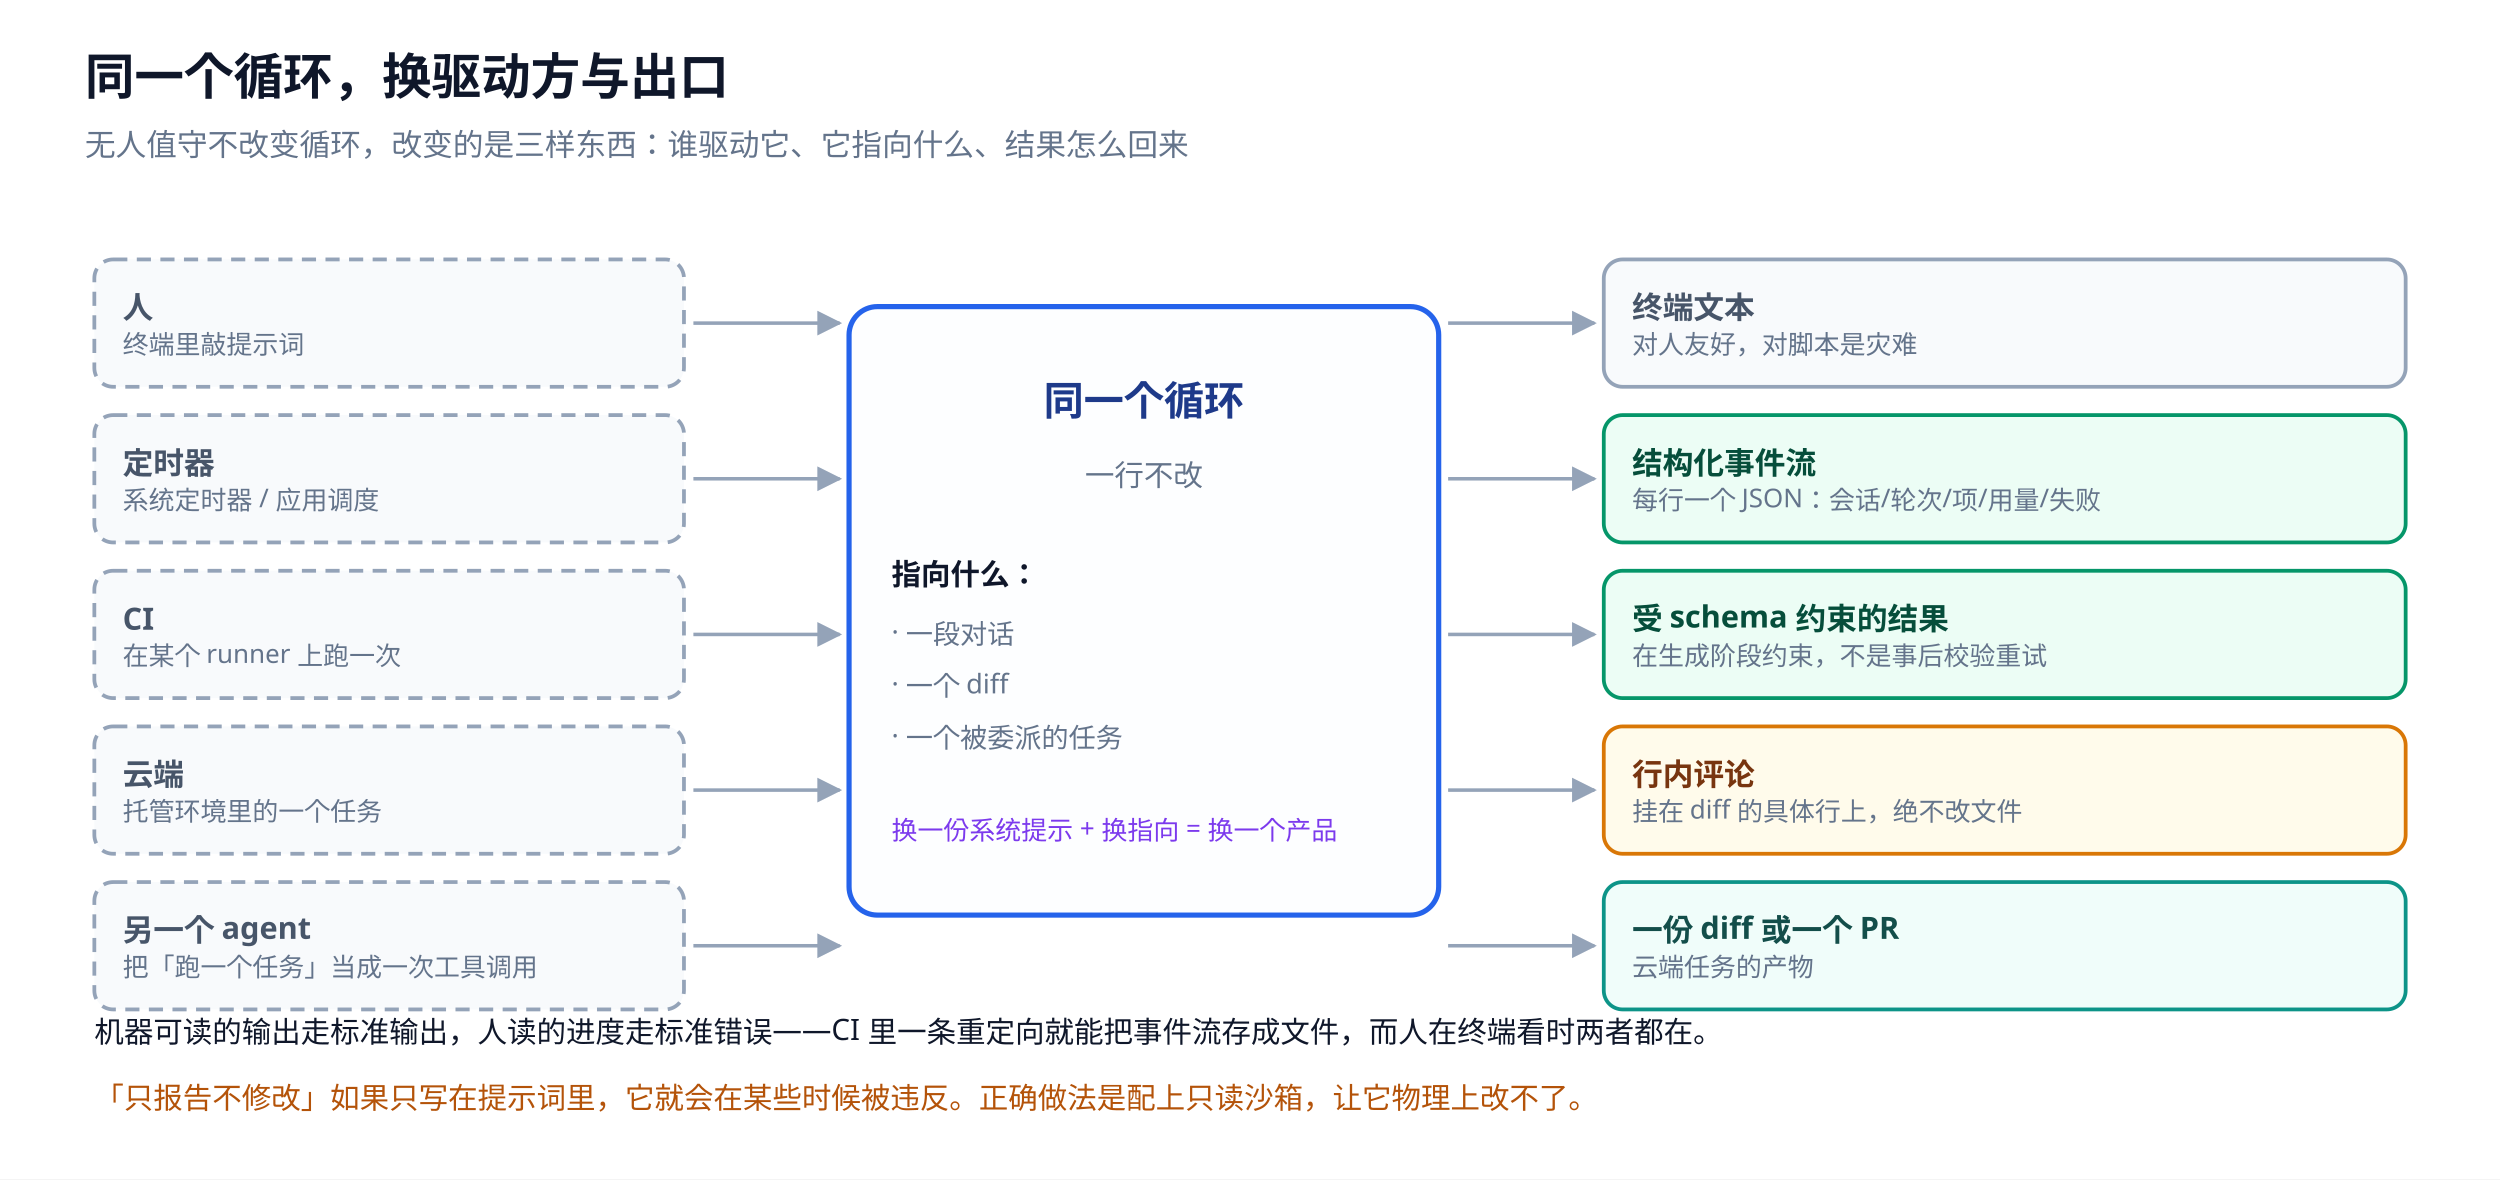
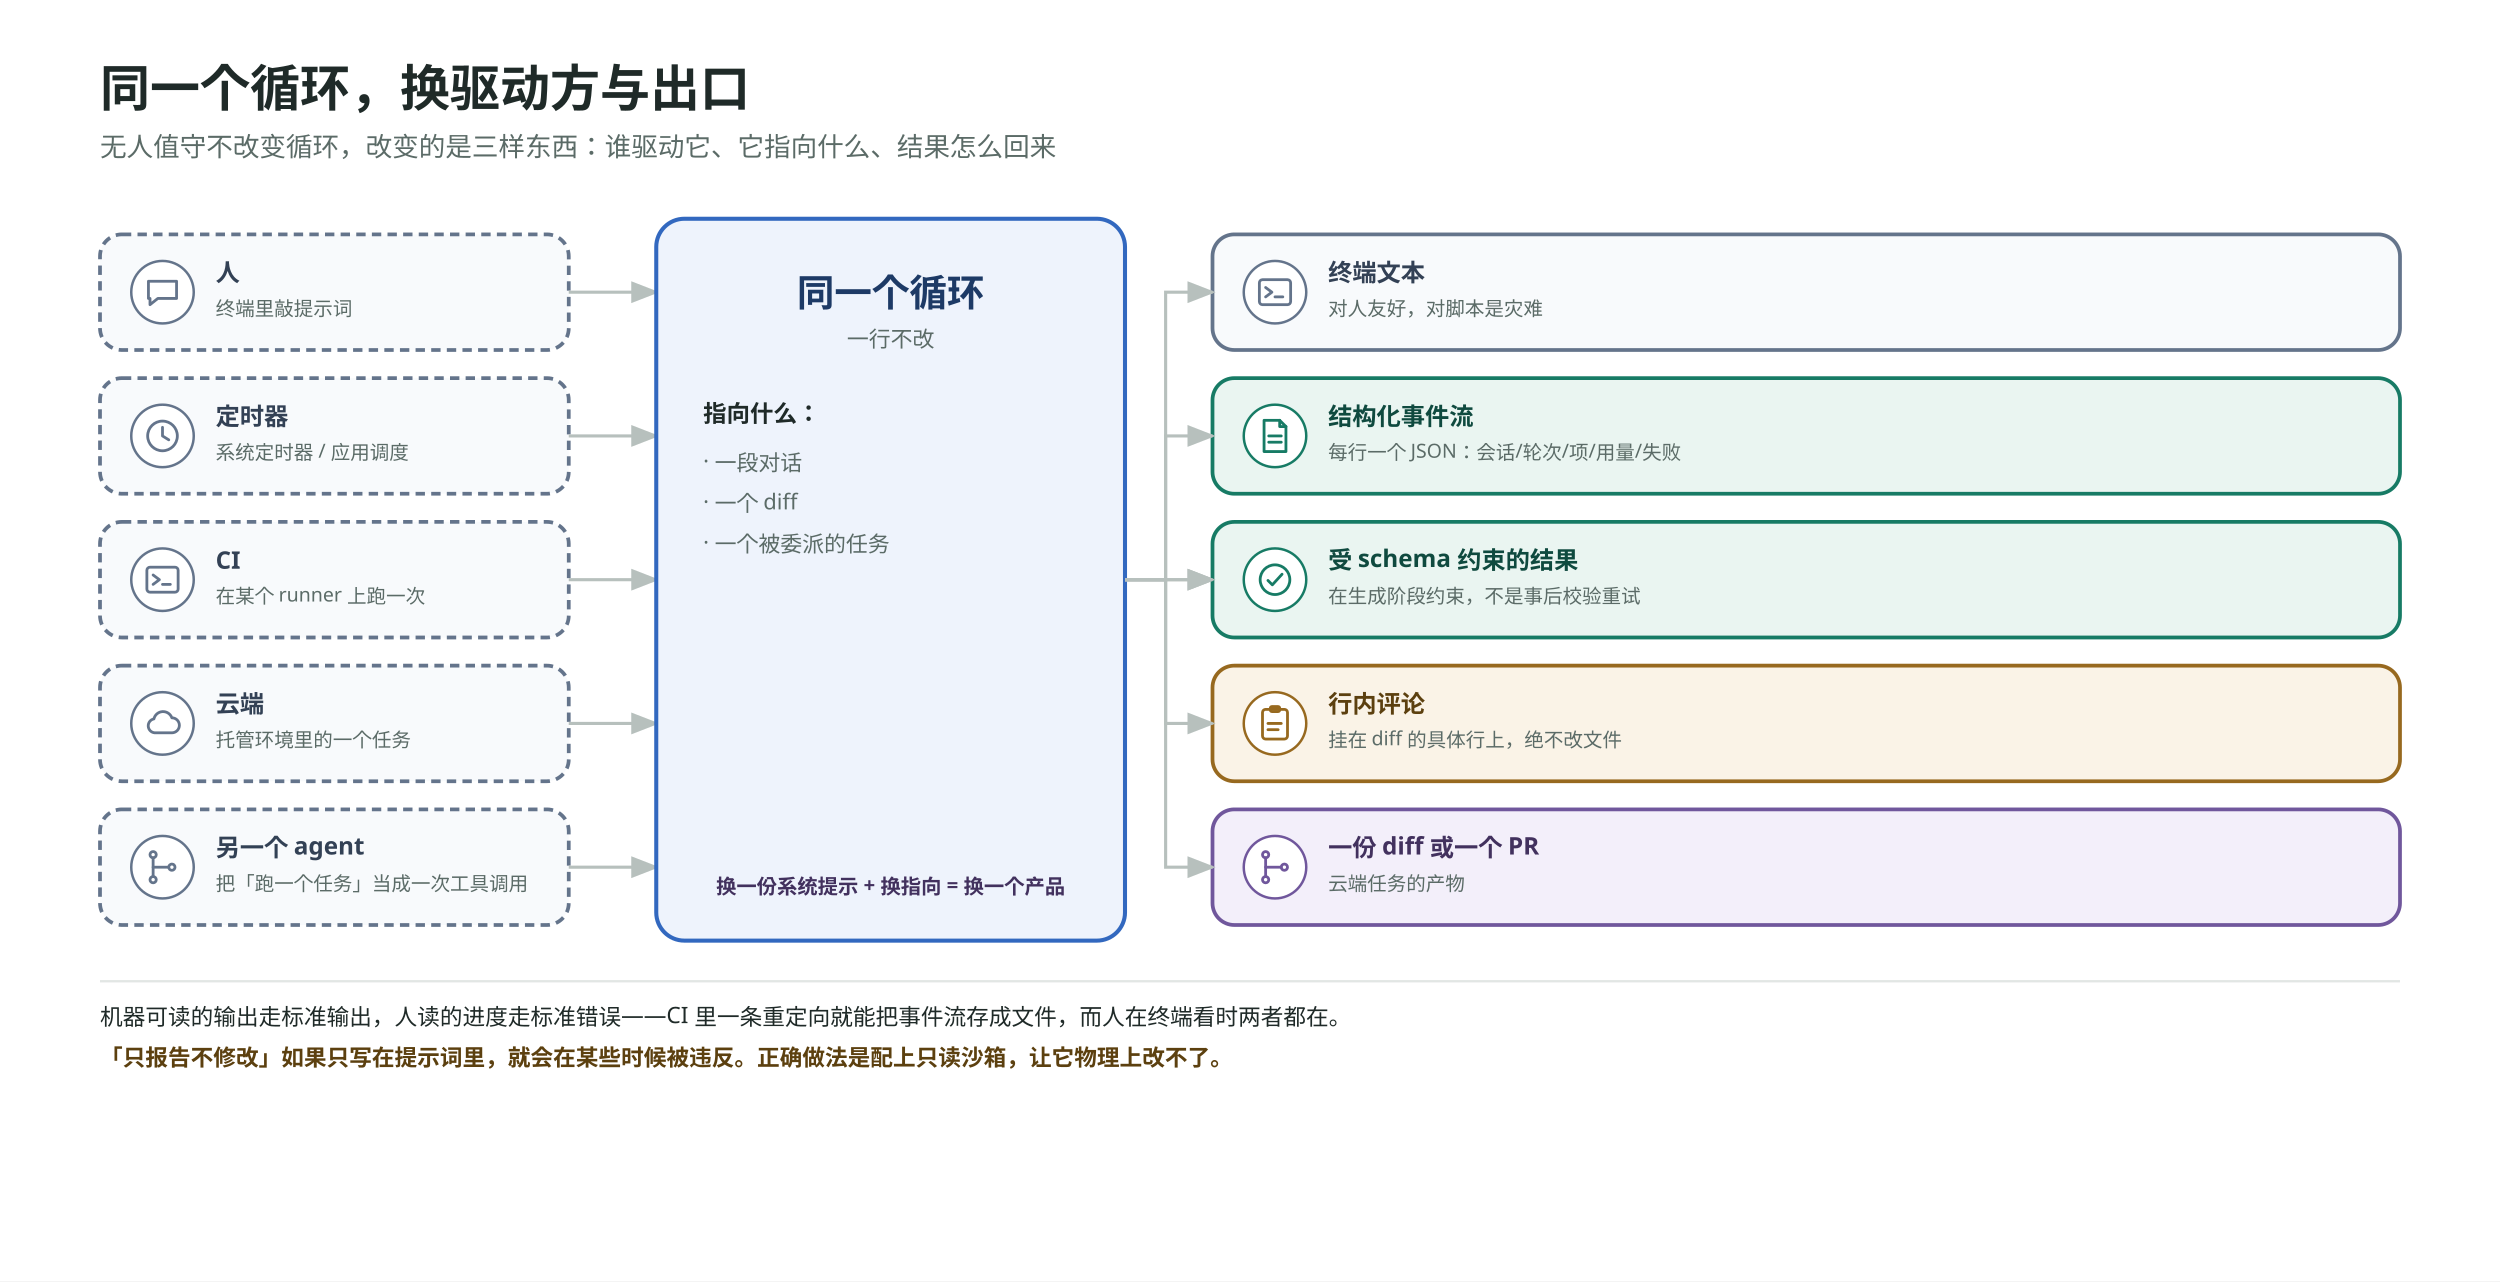
- <svg xmlns="http://www.w3.org/2000/svg" width="1060" height="500" viewBox="0 0 1060 500" font-family="'PingFang SC','Hiragino Sans GB','Heiti SC','Microsoft YaHei',sans-serif">
-   <rect width="1060" height="500" fill="#ffffff" />
+ <svg xmlns="http://www.w3.org/2000/svg" width="1600" height="820" viewBox="0 0 1600 820">
+   <style>text{font-family:'PingFang SC','Hiragino Sans GB','Heiti SC','Microsoft YaHei',sans-serif;letter-spacing:0}</style>
  <defs>
-     <marker id="a" viewBox="0 0 10 10" refX="9" refY="5" markerWidth="7" markerHeight="7" orient="auto">
-       <path d="M0,0 L10,5 L0,10 z" fill="#94a3b8" />
+     <marker id="arr" markerWidth="9" markerHeight="7" refX="8" refY="3.5" orient="auto">
+       <polygon points="0 0,9 3.5,0 7" fill="#b7c0bd" />
    </marker>
-     <marker id="ar" viewBox="0 0 10 10" refX="9" refY="5" markerWidth="7" markerHeight="7" orient="auto">
-       <path d="M0,0 L10,5 L0,10 z" fill="#dc2626" />
+     <marker id="arr-r" markerWidth="9" markerHeight="7" refX="8" refY="3.5" orient="auto">
+       <polygon points="0 0,9 3.5,0 7" fill="#bd5254" />
    </marker>
-     <marker id="ag" viewBox="0 0 10 10" refX="9" refY="5" markerWidth="7" markerHeight="7" orient="auto">
-       <path d="M0,0 L10,5 L0,10 z" fill="#059669" />
+     <marker id="arr-g" markerWidth="9" markerHeight="7" refX="8" refY="3.5" orient="auto">
+       <polygon points="0 0,9 3.5,0 7" fill="#177b65" />
+     </marker>
+     <marker id="arr-b" markerWidth="9" markerHeight="7" refX="8" refY="3.5" orient="auto">
+       <polygon points="0 0,9 3.5,0 7" fill="#3268bf" />
    </marker>
  </defs>
-   <text x="36" y="40" font-size="21" fill="#0f172a" text-anchor="start" font-weight="600">同一个循环，换驱动方与出口</text>
-   <text x="36" y="66" font-size="13" fill="#64748b" text-anchor="start" font-weight="400">无人值守不改变循环，改变的是三样东西：谁驱动它、它指向什么、结果怎么回来</text>
-   <rect x="40" y="110" width="250" height="54" rx="8" fill="#f8fafc" stroke="#94a3b8" stroke-width="1.6" stroke-dasharray="6 4" />
-   <text x="52" y="135.0" font-size="13" fill="#475569" text-anchor="start" font-weight="600">人</text>
-   <text x="52" y="150.0" font-size="11" fill="#64748b" text-anchor="start" font-weight="400">终端里敲提示词</text>
-   <path d="M294,137 L356,137" fill="none" stroke="#94a3b8" stroke-width="1.5" marker-end="url(#a)" />
-   <rect x="40" y="176" width="250" height="54" rx="8" fill="#f8fafc" stroke="#94a3b8" stroke-width="1.6" stroke-dasharray="6 4" />
-   <text x="52" y="201.0" font-size="13" fill="#475569" text-anchor="start" font-weight="600">定时器</text>
-   <text x="52" y="216.0" font-size="11" fill="#64748b" text-anchor="start" font-weight="400">系统定时器 / 应用调度</text>
-   <path d="M294,203 L356,203" fill="none" stroke="#94a3b8" stroke-width="1.5" marker-end="url(#a)" />
-   <rect x="40" y="242" width="250" height="54" rx="8" fill="#f8fafc" stroke="#94a3b8" stroke-width="1.6" stroke-dasharray="6 4" />
-   <text x="52" y="267.0" font-size="13" fill="#475569" text-anchor="start" font-weight="600">CI</text>
-   <text x="52" y="282.0" font-size="11" fill="#64748b" text-anchor="start" font-weight="400">在某个 runner 上跑一次</text>
-   <path d="M294,269 L356,269" fill="none" stroke="#94a3b8" stroke-width="1.5" marker-end="url(#a)" />
-   <rect x="40" y="308" width="250" height="54" rx="8" fill="#f8fafc" stroke="#94a3b8" stroke-width="1.6" stroke-dasharray="6 4" />
-   <text x="52" y="333.0" font-size="13" fill="#475569" text-anchor="start" font-weight="600">云端</text>
-   <text x="52" y="348.0" font-size="11" fill="#64748b" text-anchor="start" font-weight="400">托管环境里的一个任务</text>
-   <path d="M294,335 L356,335" fill="none" stroke="#94a3b8" stroke-width="1.5" marker-end="url(#a)" />
-   <rect x="40" y="374" width="250" height="54" rx="8" fill="#f8fafc" stroke="#94a3b8" stroke-width="1.6" stroke-dasharray="6 4" />
-   <text x="52" y="399.0" font-size="13" fill="#475569" text-anchor="start" font-weight="600">另一个 agent</text>
-   <text x="52" y="414.0" font-size="11" fill="#64748b" text-anchor="start" font-weight="400">把「跑一个任务」当成一次工具调用</text>
-   <path d="M294,401 L356,401" fill="none" stroke="#94a3b8" stroke-width="1.5" marker-end="url(#a)" />
-   <rect x="360" y="130" width="250" height="258" rx="12" fill="#fdfeff" stroke="#2563eb" stroke-width="2.2" />
-   <text x="485" y="176" font-size="17" fill="#1e3a8a" text-anchor="middle" font-weight="700">同一个循环</text>
-   <text x="485" y="206" font-size="12.5" fill="#64748b" text-anchor="middle" font-weight="400">一行不改</text>
-   <text x="378" y="248" font-size="12.5" fill="#0f172a" text-anchor="start" font-weight="600">指向什么：</text>
-   <text x="378" y="272" font-size="11.5" fill="#64748b" text-anchor="start" font-weight="400">· 一段对话</text>
-   <text x="378" y="294" font-size="11.5" fill="#64748b" text-anchor="start" font-weight="400">· 一个 diff</text>
-   <text x="378" y="316" font-size="11.5" fill="#64748b" text-anchor="start" font-weight="400">· 一个被委派的任务</text>
-   <text x="378" y="356" font-size="11" fill="#7c3aed" text-anchor="start" font-weight="400">换一份系统提示 + 换指向 = 换一个产品</text>
-   <rect x="680" y="110" width="340" height="54" rx="8" fill="#f8fafc" stroke="#94a3b8" stroke-width="1.6" />
-   <text x="692" y="135.0" font-size="13" fill="#475569" text-anchor="start" font-weight="600">终端文本</text>
-   <text x="692" y="150.0" font-size="11" fill="#64748b" text-anchor="start" font-weight="400">对人友好，对脚本是灾难</text>
-   <path d="M614,137 L676,137" fill="none" stroke="#94a3b8" stroke-width="1.5" marker-end="url(#a)" />
-   <rect x="680" y="176" width="340" height="54" rx="8" fill="#ecfdf5" stroke="#059669" stroke-width="1.6" />
-   <text x="692" y="201.0" font-size="13" fill="#064e3b" text-anchor="start" font-weight="600">结构化事件流</text>
-   <text x="692" y="216.0" font-size="11" fill="#64748b" text-anchor="start" font-weight="400">每行一个 JSON：会话/轮次/项/用量/失败</text>
-   <path d="M614,203 L676,203" fill="none" stroke="#94a3b8" stroke-width="1.5" marker-end="url(#a)" />
-   <rect x="680" y="242" width="340" height="54" rx="8" fill="#ecfdf5" stroke="#059669" stroke-width="1.6" />
-   <text x="692" y="267.0" font-size="13" fill="#064e3b" text-anchor="start" font-weight="600">受 schema 约束的结果</text>
-   <text x="692" y="282.0" font-size="11" fill="#64748b" text-anchor="start" font-weight="400">在生成阶段约束，不是事后校验重试</text>
-   <path d="M614,269 L676,269" fill="none" stroke="#94a3b8" stroke-width="1.5" marker-end="url(#a)" />
-   <rect x="680" y="308" width="340" height="54" rx="8" fill="#fffbeb" stroke="#d97706" stroke-width="1.6" />
-   <text x="692" y="333.0" font-size="13" fill="#78350f" text-anchor="start" font-weight="600">行内评论</text>
-   <text x="692" y="348.0" font-size="11" fill="#64748b" text-anchor="start" font-weight="400">挂在 diff 的具体行上，绝不改文件</text>
-   <path d="M614,335 L676,335" fill="none" stroke="#94a3b8" stroke-width="1.5" marker-end="url(#a)" />
-   <rect x="680" y="374" width="340" height="54" rx="8" fill="#f0fdfa" stroke="#0d9488" stroke-width="1.6" />
-   <text x="692" y="399.0" font-size="13" fill="#134e4a" text-anchor="start" font-weight="600">一份 diff 或一个 PR</text>
-   <text x="692" y="414.0" font-size="11" fill="#64748b" text-anchor="start" font-weight="400">云端任务的产物</text>
-   <path d="M614,401 L676,401" fill="none" stroke="#94a3b8" stroke-width="1.5" marker-end="url(#a)" />
-   <text x="40" y="442" font-size="12.5" fill="#0f172a" text-anchor="start" font-weight="400">机器可读的输出走标准输出，人读的进度走标准错误——CI 里一条重定向就能把事件流存成文件，而人在终端看时两者都在。</text>
-   <text x="40" y="470" font-size="12.5" fill="#b45309" text-anchor="start" font-weight="400">「只报告不修改」如果只写在提示词里，它就会在某些时候被违反。正确做法是配上只读沙箱，让它物理上改不了。</text>
+   <rect width="1600" height="820" fill="#ffffff" />
+   <text x="64" y="68" font-size="32" fill="#1f2a28" text-anchor="start" font-weight="650">同一个循环，换驱动方与出口</text>
+   <text x="64" y="100" font-size="17" fill="#5b6b67" text-anchor="start" font-weight="400">无人值守不改变循环，改变的是三样东西：谁驱动它、它指向什么、结果怎么回来</text>
+   <rect x="64" y="150" width="300" height="74" rx="14" fill="#f8fafc" stroke="#64748b" stroke-width="2.4" stroke-dasharray="6 4" />
+   <circle cx="104" cy="187.0" r="20" fill="#ffffff" stroke="#64748b" stroke-width="1.6" />
+   <g transform="translate(92.0,175.0) scale(1.0)" fill="none" stroke="#64748b" stroke-width="1.8" stroke-linecap="round" stroke-linejoin="round">
+     <path d="M3,5 H21 V16 H9 L4,20 V16 H3 Z" />
+   </g>
+   <text x="138" y="180" font-size="15.5" fill="#334155" text-anchor="start" font-weight="650">人</text>
+   <text x="138" y="202" font-size="12.5" fill="#5b6b67" text-anchor="start" font-weight="400">终端里敲提示词</text>
+   <line x1="364" y1="187.0" x2="420" y2="187.0" stroke="#b7c0bd" stroke-width="2" marker-end="url(#arr)" />
+   <rect x="64" y="242" width="300" height="74" rx="14" fill="#f8fafc" stroke="#64748b" stroke-width="2.4" stroke-dasharray="6 4" />
+   <circle cx="104" cy="279.0" r="20" fill="#ffffff" stroke="#64748b" stroke-width="1.6" />
+   <g transform="translate(92.0,267.0) scale(1.0)" fill="none" stroke="#64748b" stroke-width="1.8" stroke-linecap="round" stroke-linejoin="round">
+     <circle cx="12" cy="12" r="9.5" />
+     <path d="M12,6.5 V12 L16,14.5" />
+   </g>
+   <text x="138" y="272" font-size="15.5" fill="#334155" text-anchor="start" font-weight="650">定时器</text>
+   <text x="138" y="294" font-size="12.5" fill="#5b6b67" text-anchor="start" font-weight="400">系统定时器 / 应用调度</text>
+   <line x1="364" y1="279.0" x2="420" y2="279.0" stroke="#b7c0bd" stroke-width="2" marker-end="url(#arr)" />
+   <rect x="64" y="334" width="300" height="74" rx="14" fill="#f8fafc" stroke="#64748b" stroke-width="2.4" stroke-dasharray="6 4" />
+   <circle cx="104" cy="371.0" r="20" fill="#ffffff" stroke="#64748b" stroke-width="1.6" />
+   <g transform="translate(92.0,359.0) scale(1.0)" fill="none" stroke="#64748b" stroke-width="1.8" stroke-linecap="round" stroke-linejoin="round">
+     <rect x="2" y="4" width="20" height="16" rx="2" />
+     <path d="M6,9 L10,12 L6,15" />
+     <line x1="12" y1="15" x2="17" y2="15" />
+   </g>
+   <text x="138" y="364" font-size="15.5" fill="#334155" text-anchor="start" font-weight="650">CI</text>
+   <text x="138" y="386" font-size="12.5" fill="#5b6b67" text-anchor="start" font-weight="400">在某个 runner 上跑一次</text>
+   <line x1="364" y1="371.0" x2="420" y2="371.0" stroke="#b7c0bd" stroke-width="2" marker-end="url(#arr)" />
+   <rect x="64" y="426" width="300" height="74" rx="14" fill="#f8fafc" stroke="#64748b" stroke-width="2.4" stroke-dasharray="6 4" />
+   <circle cx="104" cy="463.0" r="20" fill="#ffffff" stroke="#64748b" stroke-width="1.6" />
+   <g transform="translate(92.0,451.0) scale(1.0)" fill="none" stroke="#64748b" stroke-width="1.8" stroke-linecap="round" stroke-linejoin="round">
+     <path d="M7,18 A4.5,4.5 0 0 1 6.5,9.1 A6,6 0 0 1 18,8.4 A4.5,4.5 0 0 1 18,18 Z" />
+   </g>
+   <text x="138" y="456" font-size="15.5" fill="#334155" text-anchor="start" font-weight="650">云端</text>
+   <text x="138" y="478" font-size="12.5" fill="#5b6b67" text-anchor="start" font-weight="400">托管环境里的一个任务</text>
+   <line x1="364" y1="463.0" x2="420" y2="463.0" stroke="#b7c0bd" stroke-width="2" marker-end="url(#arr)" />
+   <rect x="64" y="518" width="300" height="74" rx="14" fill="#f8fafc" stroke="#64748b" stroke-width="2.4" stroke-dasharray="6 4" />
+   <circle cx="104" cy="555.0" r="20" fill="#ffffff" stroke="#64748b" stroke-width="1.6" />
+   <g transform="translate(92.0,543.0) scale(1.0)" fill="none" stroke="#64748b" stroke-width="1.8" stroke-linecap="round" stroke-linejoin="round">
+     <circle cx="6" cy="4" r="2" />
+     <circle cx="6" cy="20" r="2" />
+     <circle cx="18" cy="12" r="2" />
+     <path d="M6,6 V18" />
+     <path d="M6,12 H16" />
+   </g>
+   <text x="138" y="548" font-size="15.5" fill="#334155" text-anchor="start" font-weight="650">另一个 agent</text>
+   <text x="138" y="570" font-size="12.5" fill="#5b6b67" text-anchor="start" font-weight="400">把「跑一个任务」当成一次工具调用</text>
+   <line x1="364" y1="555.0" x2="420" y2="555.0" stroke="#b7c0bd" stroke-width="2" marker-end="url(#arr)" />
+   <rect x="420" y="140" width="300" height="462" rx="18" fill="#eef3fc" stroke="#3268bf" stroke-width="2.6" />
+   <text x="570.0" y="196" font-size="24" fill="#1d3a66" text-anchor="middle" font-weight="700">同一个循环</text>
+   <text x="570.0" y="222" font-size="14" fill="#5b6b67" text-anchor="middle" font-weight="400">一行不改</text>
+   <text x="450" y="270" font-size="15" fill="#1f2a28" text-anchor="start" font-weight="650">指向什么：</text>
+   <text x="450" y="300" font-size="14" fill="#5b6b67" text-anchor="start" font-weight="400">· 一段对话</text>
+   <text x="450" y="326" font-size="14" fill="#5b6b67" text-anchor="start" font-weight="400">· 一个 diff</text>
+   <text x="450" y="352" font-size="14" fill="#5b6b67" text-anchor="start" font-weight="400">· 一个被委派的任务</text>
+   <text x="570.0" y="572" font-size="13" fill="#42315e" text-anchor="middle" font-weight="600">换一份系统提示 + 换指向 = 换一个产品</text>
+   <line x1="720" y1="371.0" x2="776" y2="371.0" stroke="#b7c0bd" stroke-width="2" marker-end="url(#arr)" />
+   <rect x="776" y="150" width="760" height="74" rx="14" fill="#f8fafc" stroke="#64748b" stroke-width="2.4" />
+   <circle cx="816" cy="187.0" r="20" fill="#ffffff" stroke="#64748b" stroke-width="1.6" />
+   <g transform="translate(804.0,175.0) scale(1.0)" fill="none" stroke="#64748b" stroke-width="1.8" stroke-linecap="round" stroke-linejoin="round">
+     <rect x="2" y="4" width="20" height="16" rx="2" />
+     <path d="M6,9 L10,12 L6,15" />
+     <line x1="12" y1="15" x2="17" y2="15" />
+   </g>
+   <text x="850" y="180" font-size="15.5" fill="#334155" text-anchor="start" font-weight="650">终端文本</text>
+   <text x="850" y="202" font-size="12.5" fill="#5b6b67" text-anchor="start" font-weight="400">对人友好，对脚本是灾难</text>
+   <polyline points="720,371.0 746,371.0 746,187.0 776,187.0" fill="none" stroke="#b7c0bd" stroke-width="2" marker-end="url(#arr)" />
+   <rect x="776" y="242" width="760" height="74" rx="14" fill="#eaf5f1" stroke="#177b65" stroke-width="2.4" />
+   <circle cx="816" cy="279.0" r="20" fill="#ffffff" stroke="#177b65" stroke-width="1.6" />
+   <g transform="translate(804.0,267.0) scale(1.0)" fill="none" stroke="#177b65" stroke-width="1.8" stroke-linecap="round" stroke-linejoin="round">
+     <path d="M5,2 H15 L19,6 V22 H5 Z" />
+     <path d="M15,2 V6 H19" />
+     <line x1="8" y1="12" x2="16" y2="12" />
+     <line x1="8" y1="16" x2="16" y2="16" />
+   </g>
+   <text x="850" y="272" font-size="15.5" fill="#0f4a3f" text-anchor="start" font-weight="650">结构化事件流</text>
+   <text x="850" y="294" font-size="12.5" fill="#5b6b67" text-anchor="start" font-weight="400">每行一个 JSON：会话/轮次/项/用量/失败</text>
+   <polyline points="720,371.0 746,371.0 746,279.0 776,279.0" fill="none" stroke="#b7c0bd" stroke-width="2" marker-end="url(#arr)" />
+   <rect x="776" y="334" width="760" height="74" rx="14" fill="#eaf5f1" stroke="#177b65" stroke-width="2.4" />
+   <circle cx="816" cy="371.0" r="20" fill="#ffffff" stroke="#177b65" stroke-width="1.6" />
+   <g transform="translate(804.0,359.0) scale(1.0)" fill="none" stroke="#177b65" stroke-width="1.8" stroke-linecap="round" stroke-linejoin="round">
+     <circle cx="12" cy="12" r="9.5" />
+     <path d="M7.5,12.5 L10.3,15.3 L16.5,8.5" />
+   </g>
+   <text x="850" y="364" font-size="15.5" fill="#0f4a3f" text-anchor="start" font-weight="650">受 schema 约束的结果</text>
+   <text x="850" y="386" font-size="12.5" fill="#5b6b67" text-anchor="start" font-weight="400">在生成阶段约束，不是事后校验重试</text>
+   <polyline points="720,371.0 746,371.0 746,371.0 776,371.0" fill="none" stroke="#b7c0bd" stroke-width="2" marker-end="url(#arr)" />
+   <rect x="776" y="426" width="760" height="74" rx="14" fill="#faf3e7" stroke="#97691f" stroke-width="2.4" />
+   <circle cx="816" cy="463.0" r="20" fill="#ffffff" stroke="#97691f" stroke-width="1.6" />
+   <g transform="translate(804.0,451.0) scale(1.0)" fill="none" stroke="#97691f" stroke-width="1.8" stroke-linecap="round" stroke-linejoin="round">
+     <rect x="4" y="3" width="16" height="19" rx="2" />
+     <rect x="9" y="1.2" width="6" height="3.2" rx="1" />
+     <line x1="7.5" y1="12" x2="16" y2="12" />
+     <line x1="7.5" y1="16" x2="14" y2="16" />
+   </g>
+   <text x="850" y="456" font-size="15.5" fill="#5c400f" text-anchor="start" font-weight="650">行内评论</text>
+   <text x="850" y="478" font-size="12.5" fill="#5b6b67" text-anchor="start" font-weight="400">挂在 diff 的具体行上，绝不改文件</text>
+   <polyline points="720,371.0 746,371.0 746,463.0 776,463.0" fill="none" stroke="#b7c0bd" stroke-width="2" marker-end="url(#arr)" />
+   <rect x="776" y="518" width="760" height="74" rx="14" fill="#f3effa" stroke="#70579c" stroke-width="2.4" />
+   <circle cx="816" cy="555.0" r="20" fill="#ffffff" stroke="#70579c" stroke-width="1.6" />
+   <g transform="translate(804.0,543.0) scale(1.0)" fill="none" stroke="#70579c" stroke-width="1.8" stroke-linecap="round" stroke-linejoin="round">
+     <circle cx="6" cy="4" r="2" />
+     <circle cx="6" cy="20" r="2" />
+     <circle cx="18" cy="12" r="2" />
+     <path d="M6,6 V18" />
+     <path d="M6,12 H16" />
+   </g>
+   <text x="850" y="548" font-size="15.5" fill="#42315e" text-anchor="start" font-weight="650">一份 diff 或一个 PR</text>
+   <text x="850" y="570" font-size="12.5" fill="#5b6b67" text-anchor="start" font-weight="400">云端任务的产物</text>
+   <polyline points="720,371.0 746,371.0 746,555.0 776,555.0" fill="none" stroke="#b7c0bd" stroke-width="2" marker-end="url(#arr)" />
+   <line x1="64" y1="628" x2="1536" y2="628" stroke="#e2e6e4" stroke-width="1.5" />
+   <text x="64" y="656" font-size="14.5" fill="#1f2a28" text-anchor="start" font-weight="400">机器可读的输出走标准输出，人读的进度走标准错误——CI 里一条重定向就能把事件流存成文件，而人在终端看时两者都在。</text>
+   <text x="64" y="682" font-size="14.5" fill="#5c400f" text-anchor="start" font-weight="600">「只报告不修改」如果只写在提示词里，就会在某些时候被违反。正确做法是配上只读沙箱，让它物理上改不了。</text>
</svg>
